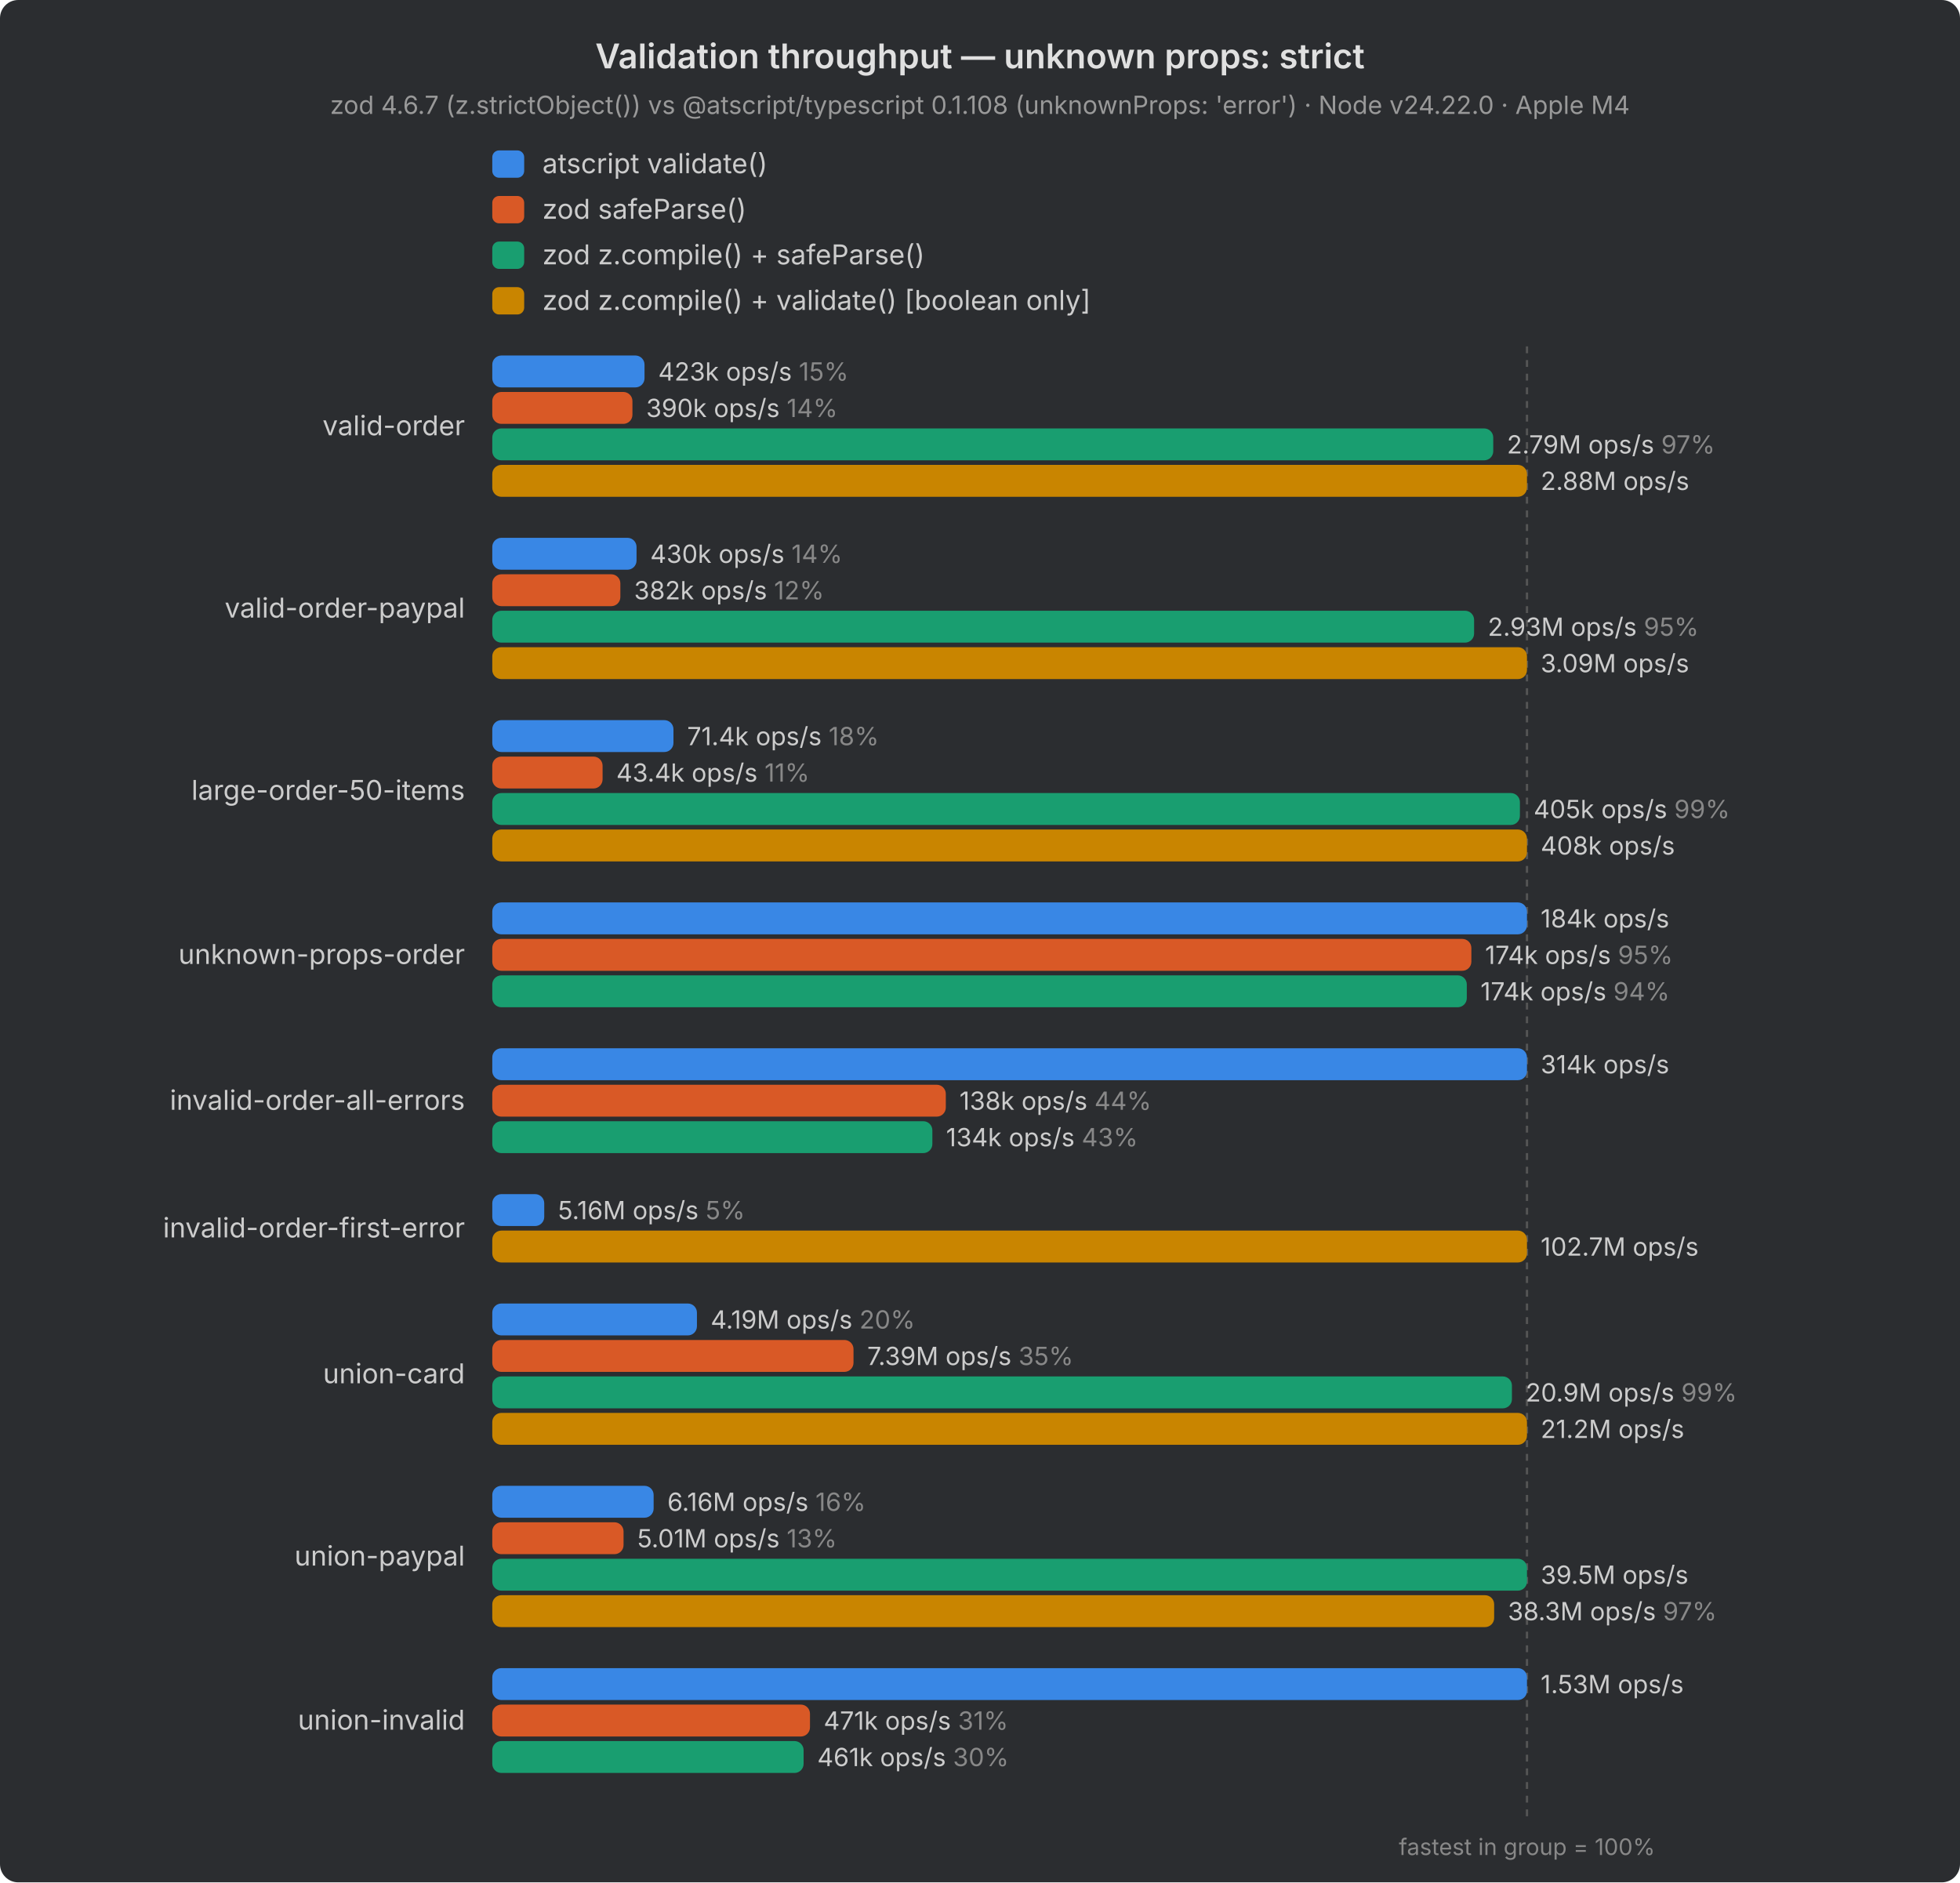
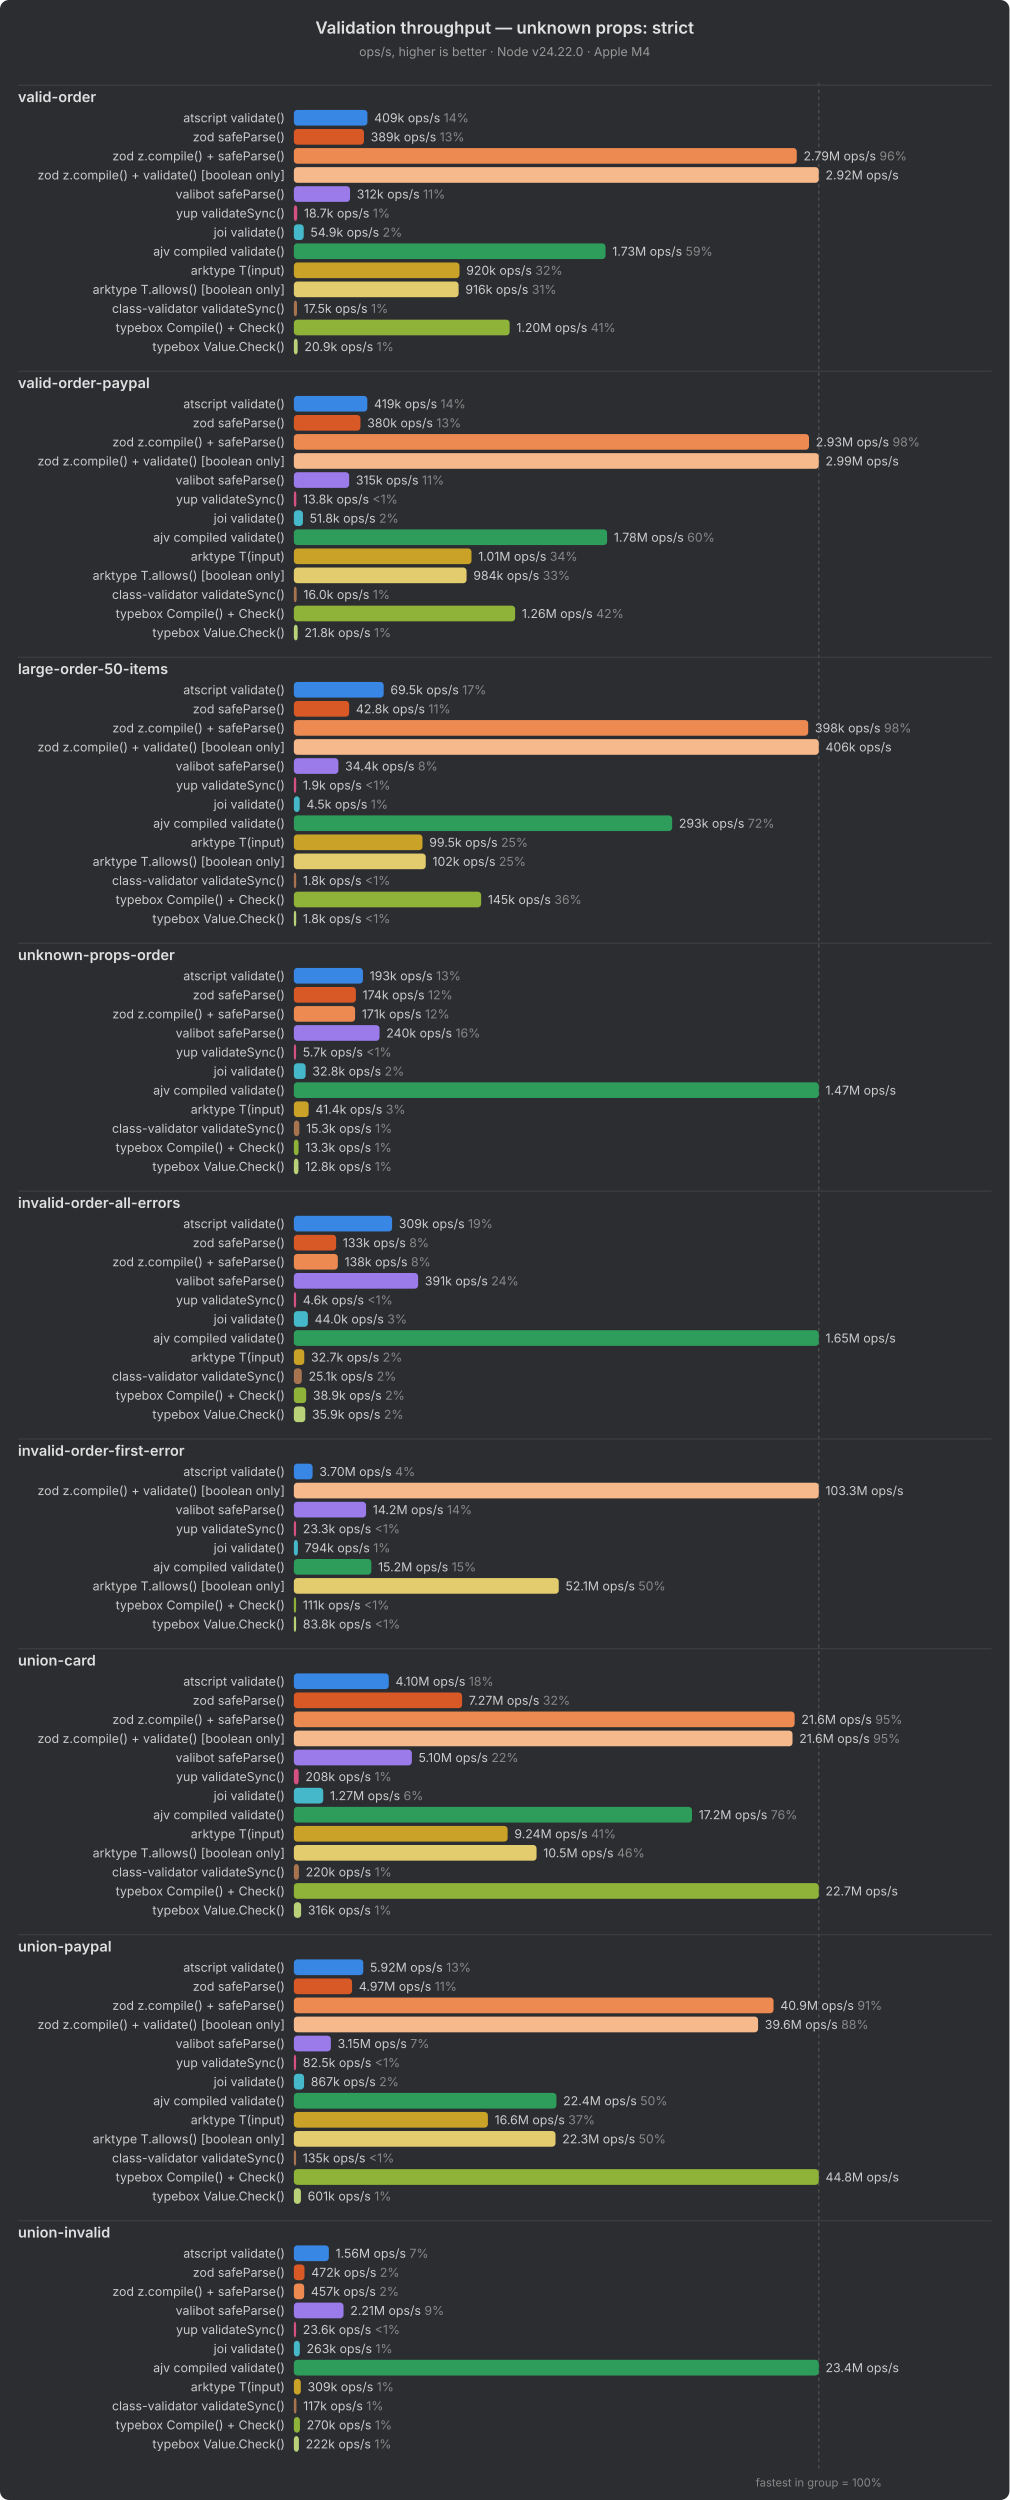
- <svg xmlns="http://www.w3.org/2000/svg" viewBox="0 0 860 826" font-family="system-ui,-apple-system,sans-serif" font-size="12">
-   <rect width="860" height="826" fill="#2b2d30" rx="8" />
-   <text x="430" y="30" text-anchor="middle" font-size="15" font-weight="600" fill="#e0e0e0">Validation throughput — unknown props: strict</text>
-   <text x="430" y="50" text-anchor="middle" font-size="11" fill="#999">zod 4.6.7 (z.strictObject()) vs @atscript/typescript 0.1.108 (unknownProps: 'error') · Node v24.22.0 · Apple M4</text>
-   <rect x="216" y="66" width="14" height="12" rx="3" fill="#3987e5" />
-   <text x="238" y="76" fill="#ccc">atscript validate()</text>
-   <rect x="216" y="86" width="14" height="12" rx="3" fill="#d95926" />
-   <text x="238" y="96" fill="#ccc">zod safeParse()</text>
-   <rect x="216" y="106" width="14" height="12" rx="3" fill="#199e70" />
-   <text x="238" y="116" fill="#ccc">zod z.compile() + safeParse()</text>
-   <rect x="216" y="126" width="14" height="12" rx="3" fill="#c98500" />
-   <text x="238" y="136" fill="#ccc">zod z.compile() + validate() [boolean only]</text>
-   <line x1="670" y1="152" x2="670" y2="800" stroke="#555" stroke-dasharray="3,3" />
-   <text x="670" y="814" text-anchor="middle" fill="#888" font-size="10">fastest in group = 100%</text>
-   <text x="204" y="191" text-anchor="end" fill="#ccc" font-size="12">valid-order</text>
-   <g>
-     <rect x="216" y="156" width="66.8" height="14" fill="#3987e5" rx="4" />
-     <text x="288.8" y="167" fill="#ccc" font-size="11">423k ops/s  <tspan fill="#888">15%</tspan>
-     </text>
-   </g>
-   <g>
-     <rect x="216" y="172" width="61.5" height="14" fill="#d95926" rx="4" />
-     <text x="283.5" y="183" fill="#ccc" font-size="11">390k ops/s  <tspan fill="#888">14%</tspan>
-     </text>
-   </g>
-   <g>
-     <rect x="216" y="188" width="439.2" height="14" fill="#199e70" rx="4" />
-     <text x="661.2" y="199" fill="#ccc" font-size="11">2.79M ops/s  <tspan fill="#888">97%</tspan>
-     </text>
-   </g>
-   <g>
-     <rect x="216" y="204" width="454.0" height="14" fill="#c98500" rx="4" />
-     <text x="676.0" y="215" fill="#ccc" font-size="11">2.88M ops/s</text>
-   </g>
-   <text x="204" y="271" text-anchor="end" fill="#ccc" font-size="12">valid-order-paypal</text>
-   <g>
-     <rect x="216" y="236" width="63.3" height="14" fill="#3987e5" rx="4" />
-     <text x="285.3" y="247" fill="#ccc" font-size="11">430k ops/s  <tspan fill="#888">14%</tspan>
-     </text>
-   </g>
-   <g>
-     <rect x="216" y="252" width="56.2" height="14" fill="#d95926" rx="4" />
-     <text x="278.2" y="263" fill="#ccc" font-size="11">382k ops/s  <tspan fill="#888">12%</tspan>
-     </text>
-   </g>
-   <g>
-     <rect x="216" y="268" width="430.8" height="14" fill="#199e70" rx="4" />
-     <text x="652.8" y="279" fill="#ccc" font-size="11">2.93M ops/s  <tspan fill="#888">95%</tspan>
-     </text>
-   </g>
-   <g>
-     <rect x="216" y="284" width="454.0" height="14" fill="#c98500" rx="4" />
-     <text x="676.0" y="295" fill="#ccc" font-size="11">3.09M ops/s</text>
-   </g>
-   <text x="204" y="351" text-anchor="end" fill="#ccc" font-size="12">large-order-50-items</text>
-   <g>
-     <rect x="216" y="316" width="79.5" height="14" fill="#3987e5" rx="4" />
-     <text x="301.5" y="327" fill="#ccc" font-size="11">71.4k ops/s  <tspan fill="#888">18%</tspan>
-     </text>
-   </g>
-   <g>
-     <rect x="216" y="332" width="48.4" height="14" fill="#d95926" rx="4" />
-     <text x="270.4" y="343" fill="#ccc" font-size="11">43.4k ops/s  <tspan fill="#888">11%</tspan>
-     </text>
-   </g>
-   <g>
-     <rect x="216" y="348" width="450.9" height="14" fill="#199e70" rx="4" />
-     <text x="672.9" y="359" fill="#ccc" font-size="11">405k ops/s  <tspan fill="#888">99%</tspan>
-     </text>
-   </g>
-   <g>
-     <rect x="216" y="364" width="454.0" height="14" fill="#c98500" rx="4" />
-     <text x="676.0" y="375" fill="#ccc" font-size="11">408k ops/s</text>
-   </g>
-   <text x="204" y="423" text-anchor="end" fill="#ccc" font-size="12">unknown-props-order</text>
-   <g>
-     <rect x="216" y="396" width="454.0" height="14" fill="#3987e5" rx="4" />
-     <text x="676.0" y="407" fill="#ccc" font-size="11">184k ops/s</text>
-   </g>
-   <g>
-     <rect x="216" y="412" width="429.6" height="14" fill="#d95926" rx="4" />
-     <text x="651.6" y="423" fill="#ccc" font-size="11">174k ops/s  <tspan fill="#888">95%</tspan>
-     </text>
-   </g>
-   <g>
-     <rect x="216" y="428" width="427.6" height="14" fill="#199e70" rx="4" />
-     <text x="649.6" y="439" fill="#ccc" font-size="11">174k ops/s  <tspan fill="#888">94%</tspan>
-     </text>
-   </g>
-   <text x="204" y="487" text-anchor="end" fill="#ccc" font-size="12">invalid-order-all-errors</text>
-   <g>
-     <rect x="216" y="460" width="454.0" height="14" fill="#3987e5" rx="4" />
-     <text x="676.0" y="471" fill="#ccc" font-size="11">314k ops/s</text>
-   </g>
-   <g>
-     <rect x="216" y="476" width="199.0" height="14" fill="#d95926" rx="4" />
-     <text x="421.0" y="487" fill="#ccc" font-size="11">138k ops/s  <tspan fill="#888">44%</tspan>
-     </text>
-   </g>
-   <g>
-     <rect x="216" y="492" width="193.1" height="14" fill="#199e70" rx="4" />
-     <text x="415.1" y="503" fill="#ccc" font-size="11">134k ops/s  <tspan fill="#888">43%</tspan>
-     </text>
-   </g>
-   <text x="204" y="543" text-anchor="end" fill="#ccc" font-size="12">invalid-order-first-error</text>
-   <g>
-     <rect x="216" y="524" width="22.8" height="14" fill="#3987e5" rx="4" />
-     <text x="244.8" y="535" fill="#ccc" font-size="11">5.16M ops/s  <tspan fill="#888">5%</tspan>
-     </text>
-   </g>
-   <g>
-     <rect x="216" y="540" width="454.0" height="14" fill="#c98500" rx="4" />
-     <text x="676.0" y="551" fill="#ccc" font-size="11">102.7M ops/s</text>
-   </g>
-   <text x="204" y="607" text-anchor="end" fill="#ccc" font-size="12">union-card</text>
-   <g>
-     <rect x="216" y="572" width="89.8" height="14" fill="#3987e5" rx="4" />
-     <text x="311.8" y="583" fill="#ccc" font-size="11">4.19M ops/s  <tspan fill="#888">20%</tspan>
-     </text>
-   </g>
-   <g>
-     <rect x="216" y="588" width="158.5" height="14" fill="#d95926" rx="4" />
-     <text x="380.5" y="599" fill="#ccc" font-size="11">7.39M ops/s  <tspan fill="#888">35%</tspan>
-     </text>
-   </g>
-   <g>
-     <rect x="216" y="604" width="447.4" height="14" fill="#199e70" rx="4" />
-     <text x="669.4" y="615" fill="#ccc" font-size="11">20.9M ops/s  <tspan fill="#888">99%</tspan>
-     </text>
-   </g>
-   <g>
-     <rect x="216" y="620" width="454.0" height="14" fill="#c98500" rx="4" />
-     <text x="676.0" y="631" fill="#ccc" font-size="11">21.2M ops/s</text>
-   </g>
-   <text x="204" y="687" text-anchor="end" fill="#ccc" font-size="12">union-paypal</text>
-   <g>
-     <rect x="216" y="652" width="70.8" height="14" fill="#3987e5" rx="4" />
-     <text x="292.8" y="663" fill="#ccc" font-size="11">6.16M ops/s  <tspan fill="#888">16%</tspan>
-     </text>
-   </g>
-   <g>
-     <rect x="216" y="668" width="57.6" height="14" fill="#d95926" rx="4" />
-     <text x="279.6" y="679" fill="#ccc" font-size="11">5.01M ops/s  <tspan fill="#888">13%</tspan>
-     </text>
-   </g>
-   <g>
-     <rect x="216" y="684" width="454.0" height="14" fill="#199e70" rx="4" />
-     <text x="676.0" y="695" fill="#ccc" font-size="11">39.5M ops/s</text>
-   </g>
-   <g>
-     <rect x="216" y="700" width="439.6" height="14" fill="#c98500" rx="4" />
-     <text x="661.6" y="711" fill="#ccc" font-size="11">38.3M ops/s  <tspan fill="#888">97%</tspan>
-     </text>
-   </g>
-   <text x="204" y="759" text-anchor="end" fill="#ccc" font-size="12">union-invalid</text>
-   <g>
-     <rect x="216" y="732" width="454.0" height="14" fill="#3987e5" rx="4" />
-     <text x="676.0" y="743" fill="#ccc" font-size="11">1.53M ops/s</text>
-   </g>
-   <g>
-     <rect x="216" y="748" width="139.4" height="14" fill="#d95926" rx="4" />
-     <text x="361.4" y="759" fill="#ccc" font-size="11">471k ops/s  <tspan fill="#888">31%</tspan>
-     </text>
-   </g>
-   <g>
-     <rect x="216" y="764" width="136.6" height="14" fill="#199e70" rx="4" />
-     <text x="358.6" y="775" fill="#ccc" font-size="11">461k ops/s  <tspan fill="#888">30%</tspan>
+ <svg xmlns="http://www.w3.org/2000/svg" viewBox="0 0 900 2229" font-family="system-ui,-apple-system,sans-serif" font-size="12">
+   <rect width="900" height="2229" fill="#2b2d30" rx="8" />
+   <text x="450" y="30" text-anchor="middle" font-size="15" font-weight="600" fill="#e0e0e0">Validation throughput — unknown props: strict</text>
+   <text x="450" y="50" text-anchor="middle" font-size="11" fill="#999">ops/s, higher is better · Node v24.22.0 · Apple M4</text>
+   <line x1="730" y1="74" x2="730" y2="2203" stroke="#555" stroke-dasharray="3,3" />
+   <text x="730" y="2217" text-anchor="middle" fill="#888" font-size="10">fastest in group = 100%</text>
+   <line x1="16" y1="76" x2="884" y2="76" stroke="#3c3f43" />
+   <text x="16" y="91" fill="#e0e0e0" font-size="13" font-weight="600">valid-order</text>
+   <g>
+     <text x="254" y="109" text-anchor="end" fill="#ccc" font-size="11">atscript validate()</text>
+     <rect x="262" y="98" width="65.6" height="14" fill="#3987e5" rx="3" />
+     <text x="333.6" y="109" fill="#ccc" font-size="11">409k ops/s  <tspan fill="#888">14%</tspan>
+     </text>
+   </g>
+   <g>
+     <text x="254" y="126" text-anchor="end" fill="#ccc" font-size="11">zod safeParse()</text>
+     <rect x="262" y="115" width="62.5" height="14" fill="#d95926" rx="3" />
+     <text x="330.5" y="126" fill="#ccc" font-size="11">389k ops/s  <tspan fill="#888">13%</tspan>
+     </text>
+   </g>
+   <g>
+     <text x="254" y="143" text-anchor="end" fill="#ccc" font-size="11">zod z.compile() + safeParse()</text>
+     <rect x="262" y="132" width="448.4" height="14" fill="#ec8a52" rx="3" />
+     <text x="716.4" y="143" fill="#ccc" font-size="11">2.79M ops/s  <tspan fill="#888">96%</tspan>
+     </text>
+   </g>
+   <g>
+     <text x="254" y="160" text-anchor="end" fill="#ccc" font-size="11">zod z.compile() + validate() [boolean only]</text>
+     <rect x="262" y="149" width="468.0" height="14" fill="#f5b98c" rx="3" />
+     <text x="736.0" y="160" fill="#ccc" font-size="11">2.92M ops/s</text>
+   </g>
+   <g>
+     <text x="254" y="177" text-anchor="end" fill="#ccc" font-size="11">valibot safeParse()</text>
+     <rect x="262" y="166" width="50.1" height="14" fill="#9b7bea" rx="3" />
+     <text x="318.1" y="177" fill="#ccc" font-size="11">312k ops/s  <tspan fill="#888">11%</tspan>
+     </text>
+   </g>
+   <g>
+     <text x="254" y="194" text-anchor="end" fill="#ccc" font-size="11">yup validateSync()</text>
+     <rect x="262" y="183" width="3.0" height="14" fill="#d55181" rx="3" />
+     <text x="271.0" y="194" fill="#ccc" font-size="11">18.7k ops/s  <tspan fill="#888">1%</tspan>
+     </text>
+   </g>
+   <g>
+     <text x="254" y="211" text-anchor="end" fill="#ccc" font-size="11">joi validate()</text>
+     <rect x="262" y="200" width="8.8" height="14" fill="#45b8c9" rx="3" />
+     <text x="276.8" y="211" fill="#ccc" font-size="11">54.9k ops/s  <tspan fill="#888">2%</tspan>
+     </text>
+   </g>
+   <g>
+     <text x="254" y="228" text-anchor="end" fill="#ccc" font-size="11">ajv compiled validate()</text>
+     <rect x="262" y="217" width="277.9" height="14" fill="#2e9d5b" rx="3" />
+     <text x="545.9" y="228" fill="#ccc" font-size="11">1.73M ops/s  <tspan fill="#888">59%</tspan>
+     </text>
+   </g>
+   <g>
+     <text x="254" y="245" text-anchor="end" fill="#ccc" font-size="11">arktype T(input)</text>
+     <rect x="262" y="234" width="147.7" height="14" fill="#c9a227" rx="3" />
+     <text x="415.7" y="245" fill="#ccc" font-size="11">920k ops/s  <tspan fill="#888">32%</tspan>
+     </text>
+   </g>
+   <g>
+     <text x="254" y="262" text-anchor="end" fill="#ccc" font-size="11">arktype T.allows() [boolean only]</text>
+     <rect x="262" y="251" width="146.9" height="14" fill="#e3cc6e" rx="3" />
+     <text x="414.9" y="262" fill="#ccc" font-size="11">916k ops/s  <tspan fill="#888">31%</tspan>
+     </text>
+   </g>
+   <g>
+     <text x="254" y="279" text-anchor="end" fill="#ccc" font-size="11">class-validator validateSync()</text>
+     <rect x="262" y="268" width="2.8" height="14" fill="#a8744f" rx="3" />
+     <text x="270.8" y="279" fill="#ccc" font-size="11">17.5k ops/s  <tspan fill="#888">1%</tspan>
+     </text>
+   </g>
+   <g>
+     <text x="254" y="296" text-anchor="end" fill="#ccc" font-size="11">typebox Compile() + Check()</text>
+     <rect x="262" y="285" width="192.4" height="14" fill="#8fb339" rx="3" />
+     <text x="460.4" y="296" fill="#ccc" font-size="11">1.20M ops/s  <tspan fill="#888">41%</tspan>
+     </text>
+   </g>
+   <g>
+     <text x="254" y="313" text-anchor="end" fill="#ccc" font-size="11">typebox Value.Check()</text>
+     <rect x="262" y="302" width="3.4" height="14" fill="#b9d27a" rx="3" />
+     <text x="271.4" y="313" fill="#ccc" font-size="11">20.9k ops/s  <tspan fill="#888">1%</tspan>
+     </text>
+   </g>
+   <line x1="16" y1="331" x2="884" y2="331" stroke="#3c3f43" />
+   <text x="16" y="346" fill="#e0e0e0" font-size="13" font-weight="600">valid-order-paypal</text>
+   <g>
+     <text x="254" y="364" text-anchor="end" fill="#ccc" font-size="11">atscript validate()</text>
+     <rect x="262" y="353" width="65.5" height="14" fill="#3987e5" rx="3" />
+     <text x="333.5" y="364" fill="#ccc" font-size="11">419k ops/s  <tspan fill="#888">14%</tspan>
+     </text>
+   </g>
+   <g>
+     <text x="254" y="381" text-anchor="end" fill="#ccc" font-size="11">zod safeParse()</text>
+     <rect x="262" y="370" width="59.4" height="14" fill="#d95926" rx="3" />
+     <text x="327.4" y="381" fill="#ccc" font-size="11">380k ops/s  <tspan fill="#888">13%</tspan>
+     </text>
+   </g>
+   <g>
+     <text x="254" y="398" text-anchor="end" fill="#ccc" font-size="11">zod z.compile() + safeParse()</text>
+     <rect x="262" y="387" width="459.3" height="14" fill="#ec8a52" rx="3" />
+     <text x="727.3" y="398" fill="#ccc" font-size="11">2.93M ops/s  <tspan fill="#888">98%</tspan>
+     </text>
+   </g>
+   <g>
+     <text x="254" y="415" text-anchor="end" fill="#ccc" font-size="11">zod z.compile() + validate() [boolean only]</text>
+     <rect x="262" y="404" width="468.0" height="14" fill="#f5b98c" rx="3" />
+     <text x="736.0" y="415" fill="#ccc" font-size="11">2.99M ops/s</text>
+   </g>
+   <g>
+     <text x="254" y="432" text-anchor="end" fill="#ccc" font-size="11">valibot safeParse()</text>
+     <rect x="262" y="421" width="49.3" height="14" fill="#9b7bea" rx="3" />
+     <text x="317.3" y="432" fill="#ccc" font-size="11">315k ops/s  <tspan fill="#888">11%</tspan>
+     </text>
+   </g>
+   <g>
+     <text x="254" y="449" text-anchor="end" fill="#ccc" font-size="11">yup validateSync()</text>
+     <rect x="262" y="438" width="2.2" height="14" fill="#d55181" rx="3" />
+     <text x="270.2" y="449" fill="#ccc" font-size="11">13.8k ops/s  <tspan fill="#888">&lt;1%</tspan>
+     </text>
+   </g>
+   <g>
+     <text x="254" y="466" text-anchor="end" fill="#ccc" font-size="11">joi validate()</text>
+     <rect x="262" y="455" width="8.1" height="14" fill="#45b8c9" rx="3" />
+     <text x="276.1" y="466" fill="#ccc" font-size="11">51.8k ops/s  <tspan fill="#888">2%</tspan>
+     </text>
+   </g>
+   <g>
+     <text x="254" y="483" text-anchor="end" fill="#ccc" font-size="11">ajv compiled validate()</text>
+     <rect x="262" y="472" width="279.3" height="14" fill="#2e9d5b" rx="3" />
+     <text x="547.3" y="483" fill="#ccc" font-size="11">1.78M ops/s  <tspan fill="#888">60%</tspan>
+     </text>
+   </g>
+   <g>
+     <text x="254" y="500" text-anchor="end" fill="#ccc" font-size="11">arktype T(input)</text>
+     <rect x="262" y="489" width="158.4" height="14" fill="#c9a227" rx="3" />
+     <text x="426.4" y="500" fill="#ccc" font-size="11">1.01M ops/s  <tspan fill="#888">34%</tspan>
+     </text>
+   </g>
+   <g>
+     <text x="254" y="517" text-anchor="end" fill="#ccc" font-size="11">arktype T.allows() [boolean only]</text>
+     <rect x="262" y="506" width="154.0" height="14" fill="#e3cc6e" rx="3" />
+     <text x="422.0" y="517" fill="#ccc" font-size="11">984k ops/s  <tspan fill="#888">33%</tspan>
+     </text>
+   </g>
+   <g>
+     <text x="254" y="534" text-anchor="end" fill="#ccc" font-size="11">class-validator validateSync()</text>
+     <rect x="262" y="523" width="2.5" height="14" fill="#a8744f" rx="3" />
+     <text x="270.5" y="534" fill="#ccc" font-size="11">16.0k ops/s  <tspan fill="#888">1%</tspan>
+     </text>
+   </g>
+   <g>
+     <text x="254" y="551" text-anchor="end" fill="#ccc" font-size="11">typebox Compile() + Check()</text>
+     <rect x="262" y="540" width="197.3" height="14" fill="#8fb339" rx="3" />
+     <text x="465.3" y="551" fill="#ccc" font-size="11">1.26M ops/s  <tspan fill="#888">42%</tspan>
+     </text>
+   </g>
+   <g>
+     <text x="254" y="568" text-anchor="end" fill="#ccc" font-size="11">typebox Value.Check()</text>
+     <rect x="262" y="557" width="3.4" height="14" fill="#b9d27a" rx="3" />
+     <text x="271.4" y="568" fill="#ccc" font-size="11">21.8k ops/s  <tspan fill="#888">1%</tspan>
+     </text>
+   </g>
+   <line x1="16" y1="586" x2="884" y2="586" stroke="#3c3f43" />
+   <text x="16" y="601" fill="#e0e0e0" font-size="13" font-weight="600">large-order-50-items</text>
+   <g>
+     <text x="254" y="619" text-anchor="end" fill="#ccc" font-size="11">atscript validate()</text>
+     <rect x="262" y="608" width="80.1" height="14" fill="#3987e5" rx="3" />
+     <text x="348.1" y="619" fill="#ccc" font-size="11">69.5k ops/s  <tspan fill="#888">17%</tspan>
+     </text>
+   </g>
+   <g>
+     <text x="254" y="636" text-anchor="end" fill="#ccc" font-size="11">zod safeParse()</text>
+     <rect x="262" y="625" width="49.3" height="14" fill="#d95926" rx="3" />
+     <text x="317.3" y="636" fill="#ccc" font-size="11">42.8k ops/s  <tspan fill="#888">11%</tspan>
+     </text>
+   </g>
+   <g>
+     <text x="254" y="653" text-anchor="end" fill="#ccc" font-size="11">zod z.compile() + safeParse()</text>
+     <rect x="262" y="642" width="458.6" height="14" fill="#ec8a52" rx="3" />
+     <text x="726.6" y="653" fill="#ccc" font-size="11">398k ops/s  <tspan fill="#888">98%</tspan>
+     </text>
+   </g>
+   <g>
+     <text x="254" y="670" text-anchor="end" fill="#ccc" font-size="11">zod z.compile() + validate() [boolean only]</text>
+     <rect x="262" y="659" width="468.0" height="14" fill="#f5b98c" rx="3" />
+     <text x="736.0" y="670" fill="#ccc" font-size="11">406k ops/s</text>
+   </g>
+   <g>
+     <text x="254" y="687" text-anchor="end" fill="#ccc" font-size="11">valibot safeParse()</text>
+     <rect x="262" y="676" width="39.7" height="14" fill="#9b7bea" rx="3" />
+     <text x="307.7" y="687" fill="#ccc" font-size="11">34.4k ops/s  <tspan fill="#888">8%</tspan>
+     </text>
+   </g>
+   <g>
+     <text x="254" y="704" text-anchor="end" fill="#ccc" font-size="11">yup validateSync()</text>
+     <rect x="262" y="693" width="2.1" height="14" fill="#d55181" rx="3" />
+     <text x="270.1" y="704" fill="#ccc" font-size="11">1.9k ops/s  <tspan fill="#888">&lt;1%</tspan>
+     </text>
+   </g>
+   <g>
+     <text x="254" y="721" text-anchor="end" fill="#ccc" font-size="11">joi validate()</text>
+     <rect x="262" y="710" width="5.2" height="14" fill="#45b8c9" rx="3" />
+     <text x="273.2" y="721" fill="#ccc" font-size="11">4.5k ops/s  <tspan fill="#888">1%</tspan>
+     </text>
+   </g>
+   <g>
+     <text x="254" y="738" text-anchor="end" fill="#ccc" font-size="11">ajv compiled validate()</text>
+     <rect x="262" y="727" width="337.3" height="14" fill="#2e9d5b" rx="3" />
+     <text x="605.3" y="738" fill="#ccc" font-size="11">293k ops/s  <tspan fill="#888">72%</tspan>
+     </text>
+   </g>
+   <g>
+     <text x="254" y="755" text-anchor="end" fill="#ccc" font-size="11">arktype T(input)</text>
+     <rect x="262" y="744" width="114.7" height="14" fill="#c9a227" rx="3" />
+     <text x="382.7" y="755" fill="#ccc" font-size="11">99.5k ops/s  <tspan fill="#888">25%</tspan>
+     </text>
+   </g>
+   <g>
+     <text x="254" y="772" text-anchor="end" fill="#ccc" font-size="11">arktype T.allows() [boolean only]</text>
+     <rect x="262" y="761" width="117.6" height="14" fill="#e3cc6e" rx="3" />
+     <text x="385.6" y="772" fill="#ccc" font-size="11">102k ops/s  <tspan fill="#888">25%</tspan>
+     </text>
+   </g>
+   <g>
+     <text x="254" y="789" text-anchor="end" fill="#ccc" font-size="11">class-validator validateSync()</text>
+     <rect x="262" y="778" width="2.1" height="14" fill="#a8744f" rx="3" />
+     <text x="270.1" y="789" fill="#ccc" font-size="11">1.8k ops/s  <tspan fill="#888">&lt;1%</tspan>
+     </text>
+   </g>
+   <g>
+     <text x="254" y="806" text-anchor="end" fill="#ccc" font-size="11">typebox Compile() + Check()</text>
+     <rect x="262" y="795" width="167.0" height="14" fill="#8fb339" rx="3" />
+     <text x="435.0" y="806" fill="#ccc" font-size="11">145k ops/s  <tspan fill="#888">36%</tspan>
+     </text>
+   </g>
+   <g>
+     <text x="254" y="823" text-anchor="end" fill="#ccc" font-size="11">typebox Value.Check()</text>
+     <rect x="262" y="812" width="2.1" height="14" fill="#b9d27a" rx="3" />
+     <text x="270.1" y="823" fill="#ccc" font-size="11">1.8k ops/s  <tspan fill="#888">&lt;1%</tspan>
+     </text>
+   </g>
+   <line x1="16" y1="841" x2="884" y2="841" stroke="#3c3f43" />
+   <text x="16" y="856" fill="#e0e0e0" font-size="13" font-weight="600">unknown-props-order</text>
+   <g>
+     <text x="254" y="874" text-anchor="end" fill="#ccc" font-size="11">atscript validate()</text>
+     <rect x="262" y="863" width="61.6" height="14" fill="#3987e5" rx="3" />
+     <text x="329.6" y="874" fill="#ccc" font-size="11">193k ops/s  <tspan fill="#888">13%</tspan>
+     </text>
+   </g>
+   <g>
+     <text x="254" y="891" text-anchor="end" fill="#ccc" font-size="11">zod safeParse()</text>
+     <rect x="262" y="880" width="55.3" height="14" fill="#d95926" rx="3" />
+     <text x="323.3" y="891" fill="#ccc" font-size="11">174k ops/s  <tspan fill="#888">12%</tspan>
+     </text>
+   </g>
+   <g>
+     <text x="254" y="908" text-anchor="end" fill="#ccc" font-size="11">zod z.compile() + safeParse()</text>
+     <rect x="262" y="897" width="54.6" height="14" fill="#ec8a52" rx="3" />
+     <text x="322.6" y="908" fill="#ccc" font-size="11">171k ops/s  <tspan fill="#888">12%</tspan>
+     </text>
+   </g>
+   <g>
+     <text x="254" y="925" text-anchor="end" fill="#ccc" font-size="11">valibot safeParse()</text>
+     <rect x="262" y="914" width="76.4" height="14" fill="#9b7bea" rx="3" />
+     <text x="344.4" y="925" fill="#ccc" font-size="11">240k ops/s  <tspan fill="#888">16%</tspan>
+     </text>
+   </g>
+   <g>
+     <text x="254" y="942" text-anchor="end" fill="#ccc" font-size="11">yup validateSync()</text>
+     <rect x="262" y="931" width="2.0" height="14" fill="#d55181" rx="3" />
+     <text x="270.0" y="942" fill="#ccc" font-size="11">5.7k ops/s  <tspan fill="#888">&lt;1%</tspan>
+     </text>
+   </g>
+   <g>
+     <text x="254" y="959" text-anchor="end" fill="#ccc" font-size="11">joi validate()</text>
+     <rect x="262" y="948" width="10.5" height="14" fill="#45b8c9" rx="3" />
+     <text x="278.5" y="959" fill="#ccc" font-size="11">32.8k ops/s  <tspan fill="#888">2%</tspan>
+     </text>
+   </g>
+   <g>
+     <text x="254" y="976" text-anchor="end" fill="#ccc" font-size="11">ajv compiled validate()</text>
+     <rect x="262" y="965" width="468.0" height="14" fill="#2e9d5b" rx="3" />
+     <text x="736.0" y="976" fill="#ccc" font-size="11">1.47M ops/s</text>
+   </g>
+   <g>
+     <text x="254" y="993" text-anchor="end" fill="#ccc" font-size="11">arktype T(input)</text>
+     <rect x="262" y="982" width="13.2" height="14" fill="#c9a227" rx="3" />
+     <text x="281.2" y="993" fill="#ccc" font-size="11">41.4k ops/s  <tspan fill="#888">3%</tspan>
+     </text>
+   </g>
+   <g>
+     <text x="254" y="1010" text-anchor="end" fill="#ccc" font-size="11">class-validator validateSync()</text>
+     <rect x="262" y="999" width="4.9" height="14" fill="#a8744f" rx="3" />
+     <text x="272.9" y="1010" fill="#ccc" font-size="11">15.3k ops/s  <tspan fill="#888">1%</tspan>
+     </text>
+   </g>
+   <g>
+     <text x="254" y="1027" text-anchor="end" fill="#ccc" font-size="11">typebox Compile() + Check()</text>
+     <rect x="262" y="1016" width="4.2" height="14" fill="#8fb339" rx="3" />
+     <text x="272.2" y="1027" fill="#ccc" font-size="11">13.3k ops/s  <tspan fill="#888">1%</tspan>
+     </text>
+   </g>
+   <g>
+     <text x="254" y="1044" text-anchor="end" fill="#ccc" font-size="11">typebox Value.Check()</text>
+     <rect x="262" y="1033" width="4.1" height="14" fill="#b9d27a" rx="3" />
+     <text x="272.1" y="1044" fill="#ccc" font-size="11">12.8k ops/s  <tspan fill="#888">1%</tspan>
+     </text>
+   </g>
+   <line x1="16" y1="1062" x2="884" y2="1062" stroke="#3c3f43" />
+   <text x="16" y="1077" fill="#e0e0e0" font-size="13" font-weight="600">invalid-order-all-errors</text>
+   <g>
+     <text x="254" y="1095" text-anchor="end" fill="#ccc" font-size="11">atscript validate()</text>
+     <rect x="262" y="1084" width="87.6" height="14" fill="#3987e5" rx="3" />
+     <text x="355.6" y="1095" fill="#ccc" font-size="11">309k ops/s  <tspan fill="#888">19%</tspan>
+     </text>
+   </g>
+   <g>
+     <text x="254" y="1112" text-anchor="end" fill="#ccc" font-size="11">zod safeParse()</text>
+     <rect x="262" y="1101" width="37.7" height="14" fill="#d95926" rx="3" />
+     <text x="305.7" y="1112" fill="#ccc" font-size="11">133k ops/s  <tspan fill="#888">8%</tspan>
+     </text>
+   </g>
+   <g>
+     <text x="254" y="1129" text-anchor="end" fill="#ccc" font-size="11">zod z.compile() + safeParse()</text>
+     <rect x="262" y="1118" width="39.2" height="14" fill="#ec8a52" rx="3" />
+     <text x="307.2" y="1129" fill="#ccc" font-size="11">138k ops/s  <tspan fill="#888">8%</tspan>
+     </text>
+   </g>
+   <g>
+     <text x="254" y="1146" text-anchor="end" fill="#ccc" font-size="11">valibot safeParse()</text>
+     <rect x="262" y="1135" width="110.8" height="14" fill="#9b7bea" rx="3" />
+     <text x="378.8" y="1146" fill="#ccc" font-size="11">391k ops/s  <tspan fill="#888">24%</tspan>
+     </text>
+   </g>
+   <g>
+     <text x="254" y="1163" text-anchor="end" fill="#ccc" font-size="11">yup validateSync()</text>
+     <rect x="262" y="1152" width="2.0" height="14" fill="#d55181" rx="3" />
+     <text x="270.0" y="1163" fill="#ccc" font-size="11">4.6k ops/s  <tspan fill="#888">&lt;1%</tspan>
+     </text>
+   </g>
+   <g>
+     <text x="254" y="1180" text-anchor="end" fill="#ccc" font-size="11">joi validate()</text>
+     <rect x="262" y="1169" width="12.5" height="14" fill="#45b8c9" rx="3" />
+     <text x="280.5" y="1180" fill="#ccc" font-size="11">44.0k ops/s  <tspan fill="#888">3%</tspan>
+     </text>
+   </g>
+   <g>
+     <text x="254" y="1197" text-anchor="end" fill="#ccc" font-size="11">ajv compiled validate()</text>
+     <rect x="262" y="1186" width="468.0" height="14" fill="#2e9d5b" rx="3" />
+     <text x="736.0" y="1197" fill="#ccc" font-size="11">1.65M ops/s</text>
+   </g>
+   <g>
+     <text x="254" y="1214" text-anchor="end" fill="#ccc" font-size="11">arktype T(input)</text>
+     <rect x="262" y="1203" width="9.3" height="14" fill="#c9a227" rx="3" />
+     <text x="277.3" y="1214" fill="#ccc" font-size="11">32.7k ops/s  <tspan fill="#888">2%</tspan>
+     </text>
+   </g>
+   <g>
+     <text x="254" y="1231" text-anchor="end" fill="#ccc" font-size="11">class-validator validateSync()</text>
+     <rect x="262" y="1220" width="7.1" height="14" fill="#a8744f" rx="3" />
+     <text x="275.1" y="1231" fill="#ccc" font-size="11">25.1k ops/s  <tspan fill="#888">2%</tspan>
+     </text>
+   </g>
+   <g>
+     <text x="254" y="1248" text-anchor="end" fill="#ccc" font-size="11">typebox Compile() + Check()</text>
+     <rect x="262" y="1237" width="11.0" height="14" fill="#8fb339" rx="3" />
+     <text x="279.0" y="1248" fill="#ccc" font-size="11">38.9k ops/s  <tspan fill="#888">2%</tspan>
+     </text>
+   </g>
+   <g>
+     <text x="254" y="1265" text-anchor="end" fill="#ccc" font-size="11">typebox Value.Check()</text>
+     <rect x="262" y="1254" width="10.2" height="14" fill="#b9d27a" rx="3" />
+     <text x="278.2" y="1265" fill="#ccc" font-size="11">35.9k ops/s  <tspan fill="#888">2%</tspan>
+     </text>
+   </g>
+   <line x1="16" y1="1283" x2="884" y2="1283" stroke="#3c3f43" />
+   <text x="16" y="1298" fill="#e0e0e0" font-size="13" font-weight="600">invalid-order-first-error</text>
+   <g>
+     <text x="254" y="1316" text-anchor="end" fill="#ccc" font-size="11">atscript validate()</text>
+     <rect x="262" y="1305" width="16.7" height="14" fill="#3987e5" rx="3" />
+     <text x="284.7" y="1316" fill="#ccc" font-size="11">3.70M ops/s  <tspan fill="#888">4%</tspan>
+     </text>
+   </g>
+   <g>
+     <text x="254" y="1333" text-anchor="end" fill="#ccc" font-size="11">zod z.compile() + validate() [boolean only]</text>
+     <rect x="262" y="1322" width="468.0" height="14" fill="#f5b98c" rx="3" />
+     <text x="736.0" y="1333" fill="#ccc" font-size="11">103.3M ops/s</text>
+   </g>
+   <g>
+     <text x="254" y="1350" text-anchor="end" fill="#ccc" font-size="11">valibot safeParse()</text>
+     <rect x="262" y="1339" width="64.4" height="14" fill="#9b7bea" rx="3" />
+     <text x="332.4" y="1350" fill="#ccc" font-size="11">14.2M ops/s  <tspan fill="#888">14%</tspan>
+     </text>
+   </g>
+   <g>
+     <text x="254" y="1367" text-anchor="end" fill="#ccc" font-size="11">yup validateSync()</text>
+     <rect x="262" y="1356" width="2.0" height="14" fill="#d55181" rx="3" />
+     <text x="270.0" y="1367" fill="#ccc" font-size="11">23.3k ops/s  <tspan fill="#888">&lt;1%</tspan>
+     </text>
+   </g>
+   <g>
+     <text x="254" y="1384" text-anchor="end" fill="#ccc" font-size="11">joi validate()</text>
+     <rect x="262" y="1373" width="3.6" height="14" fill="#45b8c9" rx="3" />
+     <text x="271.6" y="1384" fill="#ccc" font-size="11">794k ops/s  <tspan fill="#888">1%</tspan>
+     </text>
+   </g>
+   <g>
+     <text x="254" y="1401" text-anchor="end" fill="#ccc" font-size="11">ajv compiled validate()</text>
+     <rect x="262" y="1390" width="69.1" height="14" fill="#2e9d5b" rx="3" />
+     <text x="337.1" y="1401" fill="#ccc" font-size="11">15.2M ops/s  <tspan fill="#888">15%</tspan>
+     </text>
+   </g>
+   <g>
+     <text x="254" y="1418" text-anchor="end" fill="#ccc" font-size="11">arktype T.allows() [boolean only]</text>
+     <rect x="262" y="1407" width="236.2" height="14" fill="#e3cc6e" rx="3" />
+     <text x="504.2" y="1418" fill="#ccc" font-size="11">52.1M ops/s  <tspan fill="#888">50%</tspan>
+     </text>
+   </g>
+   <g>
+     <text x="254" y="1435" text-anchor="end" fill="#ccc" font-size="11">typebox Compile() + Check()</text>
+     <rect x="262" y="1424" width="2.0" height="14" fill="#8fb339" rx="3" />
+     <text x="270.0" y="1435" fill="#ccc" font-size="11">111k ops/s  <tspan fill="#888">&lt;1%</tspan>
+     </text>
+   </g>
+   <g>
+     <text x="254" y="1452" text-anchor="end" fill="#ccc" font-size="11">typebox Value.Check()</text>
+     <rect x="262" y="1441" width="2.0" height="14" fill="#b9d27a" rx="3" />
+     <text x="270.0" y="1452" fill="#ccc" font-size="11">83.8k ops/s  <tspan fill="#888">&lt;1%</tspan>
+     </text>
+   </g>
+   <line x1="16" y1="1470" x2="884" y2="1470" stroke="#3c3f43" />
+   <text x="16" y="1485" fill="#e0e0e0" font-size="13" font-weight="600">union-card</text>
+   <g>
+     <text x="254" y="1503" text-anchor="end" fill="#ccc" font-size="11">atscript validate()</text>
+     <rect x="262" y="1492" width="84.6" height="14" fill="#3987e5" rx="3" />
+     <text x="352.6" y="1503" fill="#ccc" font-size="11">4.10M ops/s  <tspan fill="#888">18%</tspan>
+     </text>
+   </g>
+   <g>
+     <text x="254" y="1520" text-anchor="end" fill="#ccc" font-size="11">zod safeParse()</text>
+     <rect x="262" y="1509" width="150.0" height="14" fill="#d95926" rx="3" />
+     <text x="418.0" y="1520" fill="#ccc" font-size="11">7.27M ops/s  <tspan fill="#888">32%</tspan>
+     </text>
+   </g>
+   <g>
+     <text x="254" y="1537" text-anchor="end" fill="#ccc" font-size="11">zod z.compile() + safeParse()</text>
+     <rect x="262" y="1526" width="446.5" height="14" fill="#ec8a52" rx="3" />
+     <text x="714.5" y="1537" fill="#ccc" font-size="11">21.6M ops/s  <tspan fill="#888">95%</tspan>
+     </text>
+   </g>
+   <g>
+     <text x="254" y="1554" text-anchor="end" fill="#ccc" font-size="11">zod z.compile() + validate() [boolean only]</text>
+     <rect x="262" y="1543" width="444.6" height="14" fill="#f5b98c" rx="3" />
+     <text x="712.6" y="1554" fill="#ccc" font-size="11">21.6M ops/s  <tspan fill="#888">95%</tspan>
+     </text>
+   </g>
+   <g>
+     <text x="254" y="1571" text-anchor="end" fill="#ccc" font-size="11">valibot safeParse()</text>
+     <rect x="262" y="1560" width="105.2" height="14" fill="#9b7bea" rx="3" />
+     <text x="373.2" y="1571" fill="#ccc" font-size="11">5.10M ops/s  <tspan fill="#888">22%</tspan>
+     </text>
+   </g>
+   <g>
+     <text x="254" y="1588" text-anchor="end" fill="#ccc" font-size="11">yup validateSync()</text>
+     <rect x="262" y="1577" width="4.3" height="14" fill="#d55181" rx="3" />
+     <text x="272.3" y="1588" fill="#ccc" font-size="11">208k ops/s  <tspan fill="#888">1%</tspan>
+     </text>
+   </g>
+   <g>
+     <text x="254" y="1605" text-anchor="end" fill="#ccc" font-size="11">joi validate()</text>
+     <rect x="262" y="1594" width="26.2" height="14" fill="#45b8c9" rx="3" />
+     <text x="294.2" y="1605" fill="#ccc" font-size="11">1.27M ops/s  <tspan fill="#888">6%</tspan>
+     </text>
+   </g>
+   <g>
+     <text x="254" y="1622" text-anchor="end" fill="#ccc" font-size="11">ajv compiled validate()</text>
+     <rect x="262" y="1611" width="355.0" height="14" fill="#2e9d5b" rx="3" />
+     <text x="623.0" y="1622" fill="#ccc" font-size="11">17.2M ops/s  <tspan fill="#888">76%</tspan>
+     </text>
+   </g>
+   <g>
+     <text x="254" y="1639" text-anchor="end" fill="#ccc" font-size="11">arktype T(input)</text>
+     <rect x="262" y="1628" width="190.6" height="14" fill="#c9a227" rx="3" />
+     <text x="458.6" y="1639" fill="#ccc" font-size="11">9.24M ops/s  <tspan fill="#888">41%</tspan>
+     </text>
+   </g>
+   <g>
+     <text x="254" y="1656" text-anchor="end" fill="#ccc" font-size="11">arktype T.allows() [boolean only]</text>
+     <rect x="262" y="1645" width="216.4" height="14" fill="#e3cc6e" rx="3" />
+     <text x="484.4" y="1656" fill="#ccc" font-size="11">10.5M ops/s  <tspan fill="#888">46%</tspan>
+     </text>
+   </g>
+   <g>
+     <text x="254" y="1673" text-anchor="end" fill="#ccc" font-size="11">class-validator validateSync()</text>
+     <rect x="262" y="1662" width="4.5" height="14" fill="#a8744f" rx="3" />
+     <text x="272.5" y="1673" fill="#ccc" font-size="11">220k ops/s  <tspan fill="#888">1%</tspan>
+     </text>
+   </g>
+   <g>
+     <text x="254" y="1690" text-anchor="end" fill="#ccc" font-size="11">typebox Compile() + Check()</text>
+     <rect x="262" y="1679" width="468.0" height="14" fill="#8fb339" rx="3" />
+     <text x="736.0" y="1690" fill="#ccc" font-size="11">22.7M ops/s</text>
+   </g>
+   <g>
+     <text x="254" y="1707" text-anchor="end" fill="#ccc" font-size="11">typebox Value.Check()</text>
+     <rect x="262" y="1696" width="6.5" height="14" fill="#b9d27a" rx="3" />
+     <text x="274.5" y="1707" fill="#ccc" font-size="11">316k ops/s  <tspan fill="#888">1%</tspan>
+     </text>
+   </g>
+   <line x1="16" y1="1725" x2="884" y2="1725" stroke="#3c3f43" />
+   <text x="16" y="1740" fill="#e0e0e0" font-size="13" font-weight="600">union-paypal</text>
+   <g>
+     <text x="254" y="1758" text-anchor="end" fill="#ccc" font-size="11">atscript validate()</text>
+     <rect x="262" y="1747" width="61.9" height="14" fill="#3987e5" rx="3" />
+     <text x="329.9" y="1758" fill="#ccc" font-size="11">5.92M ops/s  <tspan fill="#888">13%</tspan>
+     </text>
+   </g>
+   <g>
+     <text x="254" y="1775" text-anchor="end" fill="#ccc" font-size="11">zod safeParse()</text>
+     <rect x="262" y="1764" width="51.9" height="14" fill="#d95926" rx="3" />
+     <text x="319.9" y="1775" fill="#ccc" font-size="11">4.97M ops/s  <tspan fill="#888">11%</tspan>
+     </text>
+   </g>
+   <g>
+     <text x="254" y="1792" text-anchor="end" fill="#ccc" font-size="11">zod z.compile() + safeParse()</text>
+     <rect x="262" y="1781" width="427.7" height="14" fill="#ec8a52" rx="3" />
+     <text x="695.7" y="1792" fill="#ccc" font-size="11">40.9M ops/s  <tspan fill="#888">91%</tspan>
+     </text>
+   </g>
+   <g>
+     <text x="254" y="1809" text-anchor="end" fill="#ccc" font-size="11">zod z.compile() + validate() [boolean only]</text>
+     <rect x="262" y="1798" width="413.9" height="14" fill="#f5b98c" rx="3" />
+     <text x="681.9" y="1809" fill="#ccc" font-size="11">39.6M ops/s  <tspan fill="#888">88%</tspan>
+     </text>
+   </g>
+   <g>
+     <text x="254" y="1826" text-anchor="end" fill="#ccc" font-size="11">valibot safeParse()</text>
+     <rect x="262" y="1815" width="33.0" height="14" fill="#9b7bea" rx="3" />
+     <text x="301.0" y="1826" fill="#ccc" font-size="11">3.15M ops/s  <tspan fill="#888">7%</tspan>
+     </text>
+   </g>
+   <g>
+     <text x="254" y="1843" text-anchor="end" fill="#ccc" font-size="11">yup validateSync()</text>
+     <rect x="262" y="1832" width="2.0" height="14" fill="#d55181" rx="3" />
+     <text x="270.0" y="1843" fill="#ccc" font-size="11">82.5k ops/s  <tspan fill="#888">&lt;1%</tspan>
+     </text>
+   </g>
+   <g>
+     <text x="254" y="1860" text-anchor="end" fill="#ccc" font-size="11">joi validate()</text>
+     <rect x="262" y="1849" width="9.1" height="14" fill="#45b8c9" rx="3" />
+     <text x="277.1" y="1860" fill="#ccc" font-size="11">867k ops/s  <tspan fill="#888">2%</tspan>
+     </text>
+   </g>
+   <g>
+     <text x="254" y="1877" text-anchor="end" fill="#ccc" font-size="11">ajv compiled validate()</text>
+     <rect x="262" y="1866" width="234.1" height="14" fill="#2e9d5b" rx="3" />
+     <text x="502.1" y="1877" fill="#ccc" font-size="11">22.4M ops/s  <tspan fill="#888">50%</tspan>
+     </text>
+   </g>
+   <g>
+     <text x="254" y="1894" text-anchor="end" fill="#ccc" font-size="11">arktype T(input)</text>
+     <rect x="262" y="1883" width="173.0" height="14" fill="#c9a227" rx="3" />
+     <text x="441.0" y="1894" fill="#ccc" font-size="11">16.6M ops/s  <tspan fill="#888">37%</tspan>
+     </text>
+   </g>
+   <g>
+     <text x="254" y="1911" text-anchor="end" fill="#ccc" font-size="11">arktype T.allows() [boolean only]</text>
+     <rect x="262" y="1900" width="233.3" height="14" fill="#e3cc6e" rx="3" />
+     <text x="501.3" y="1911" fill="#ccc" font-size="11">22.3M ops/s  <tspan fill="#888">50%</tspan>
+     </text>
+   </g>
+   <g>
+     <text x="254" y="1928" text-anchor="end" fill="#ccc" font-size="11">class-validator validateSync()</text>
+     <rect x="262" y="1917" width="2.0" height="14" fill="#a8744f" rx="3" />
+     <text x="270.0" y="1928" fill="#ccc" font-size="11">135k ops/s  <tspan fill="#888">&lt;1%</tspan>
+     </text>
+   </g>
+   <g>
+     <text x="254" y="1945" text-anchor="end" fill="#ccc" font-size="11">typebox Compile() + Check()</text>
+     <rect x="262" y="1934" width="468.0" height="14" fill="#8fb339" rx="3" />
+     <text x="736.0" y="1945" fill="#ccc" font-size="11">44.8M ops/s</text>
+   </g>
+   <g>
+     <text x="254" y="1962" text-anchor="end" fill="#ccc" font-size="11">typebox Value.Check()</text>
+     <rect x="262" y="1951" width="6.3" height="14" fill="#b9d27a" rx="3" />
+     <text x="274.3" y="1962" fill="#ccc" font-size="11">601k ops/s  <tspan fill="#888">1%</tspan>
+     </text>
+   </g>
+   <line x1="16" y1="1980" x2="884" y2="1980" stroke="#3c3f43" />
+   <text x="16" y="1995" fill="#e0e0e0" font-size="13" font-weight="600">union-invalid</text>
+   <g>
+     <text x="254" y="2013" text-anchor="end" fill="#ccc" font-size="11">atscript validate()</text>
+     <rect x="262" y="2002" width="31.2" height="14" fill="#3987e5" rx="3" />
+     <text x="299.2" y="2013" fill="#ccc" font-size="11">1.56M ops/s  <tspan fill="#888">7%</tspan>
+     </text>
+   </g>
+   <g>
+     <text x="254" y="2030" text-anchor="end" fill="#ccc" font-size="11">zod safeParse()</text>
+     <rect x="262" y="2019" width="9.5" height="14" fill="#d95926" rx="3" />
+     <text x="277.5" y="2030" fill="#ccc" font-size="11">472k ops/s  <tspan fill="#888">2%</tspan>
+     </text>
+   </g>
+   <g>
+     <text x="254" y="2047" text-anchor="end" fill="#ccc" font-size="11">zod z.compile() + safeParse()</text>
+     <rect x="262" y="2036" width="9.2" height="14" fill="#ec8a52" rx="3" />
+     <text x="277.2" y="2047" fill="#ccc" font-size="11">457k ops/s  <tspan fill="#888">2%</tspan>
+     </text>
+   </g>
+   <g>
+     <text x="254" y="2064" text-anchor="end" fill="#ccc" font-size="11">valibot safeParse()</text>
+     <rect x="262" y="2053" width="44.3" height="14" fill="#9b7bea" rx="3" />
+     <text x="312.3" y="2064" fill="#ccc" font-size="11">2.21M ops/s  <tspan fill="#888">9%</tspan>
+     </text>
+   </g>
+   <g>
+     <text x="254" y="2081" text-anchor="end" fill="#ccc" font-size="11">yup validateSync()</text>
+     <rect x="262" y="2070" width="2.0" height="14" fill="#d55181" rx="3" />
+     <text x="270.0" y="2081" fill="#ccc" font-size="11">23.6k ops/s  <tspan fill="#888">&lt;1%</tspan>
+     </text>
+   </g>
+   <g>
+     <text x="254" y="2098" text-anchor="end" fill="#ccc" font-size="11">joi validate()</text>
+     <rect x="262" y="2087" width="5.3" height="14" fill="#45b8c9" rx="3" />
+     <text x="273.3" y="2098" fill="#ccc" font-size="11">263k ops/s  <tspan fill="#888">1%</tspan>
+     </text>
+   </g>
+   <g>
+     <text x="254" y="2115" text-anchor="end" fill="#ccc" font-size="11">ajv compiled validate()</text>
+     <rect x="262" y="2104" width="468.0" height="14" fill="#2e9d5b" rx="3" />
+     <text x="736.0" y="2115" fill="#ccc" font-size="11">23.4M ops/s</text>
+   </g>
+   <g>
+     <text x="254" y="2132" text-anchor="end" fill="#ccc" font-size="11">arktype T(input)</text>
+     <rect x="262" y="2121" width="6.2" height="14" fill="#c9a227" rx="3" />
+     <text x="274.2" y="2132" fill="#ccc" font-size="11">309k ops/s  <tspan fill="#888">1%</tspan>
+     </text>
+   </g>
+   <g>
+     <text x="254" y="2149" text-anchor="end" fill="#ccc" font-size="11">class-validator validateSync()</text>
+     <rect x="262" y="2138" width="2.3" height="14" fill="#a8744f" rx="3" />
+     <text x="270.3" y="2149" fill="#ccc" font-size="11">117k ops/s  <tspan fill="#888">1%</tspan>
+     </text>
+   </g>
+   <g>
+     <text x="254" y="2166" text-anchor="end" fill="#ccc" font-size="11">typebox Compile() + Check()</text>
+     <rect x="262" y="2155" width="5.4" height="14" fill="#8fb339" rx="3" />
+     <text x="273.4" y="2166" fill="#ccc" font-size="11">270k ops/s  <tspan fill="#888">1%</tspan>
+     </text>
+   </g>
+   <g>
+     <text x="254" y="2183" text-anchor="end" fill="#ccc" font-size="11">typebox Value.Check()</text>
+     <rect x="262" y="2172" width="4.5" height="14" fill="#b9d27a" rx="3" />
+     <text x="272.5" y="2183" fill="#ccc" font-size="11">222k ops/s  <tspan fill="#888">1%</tspan>
    </text>
  </g>
</svg>
